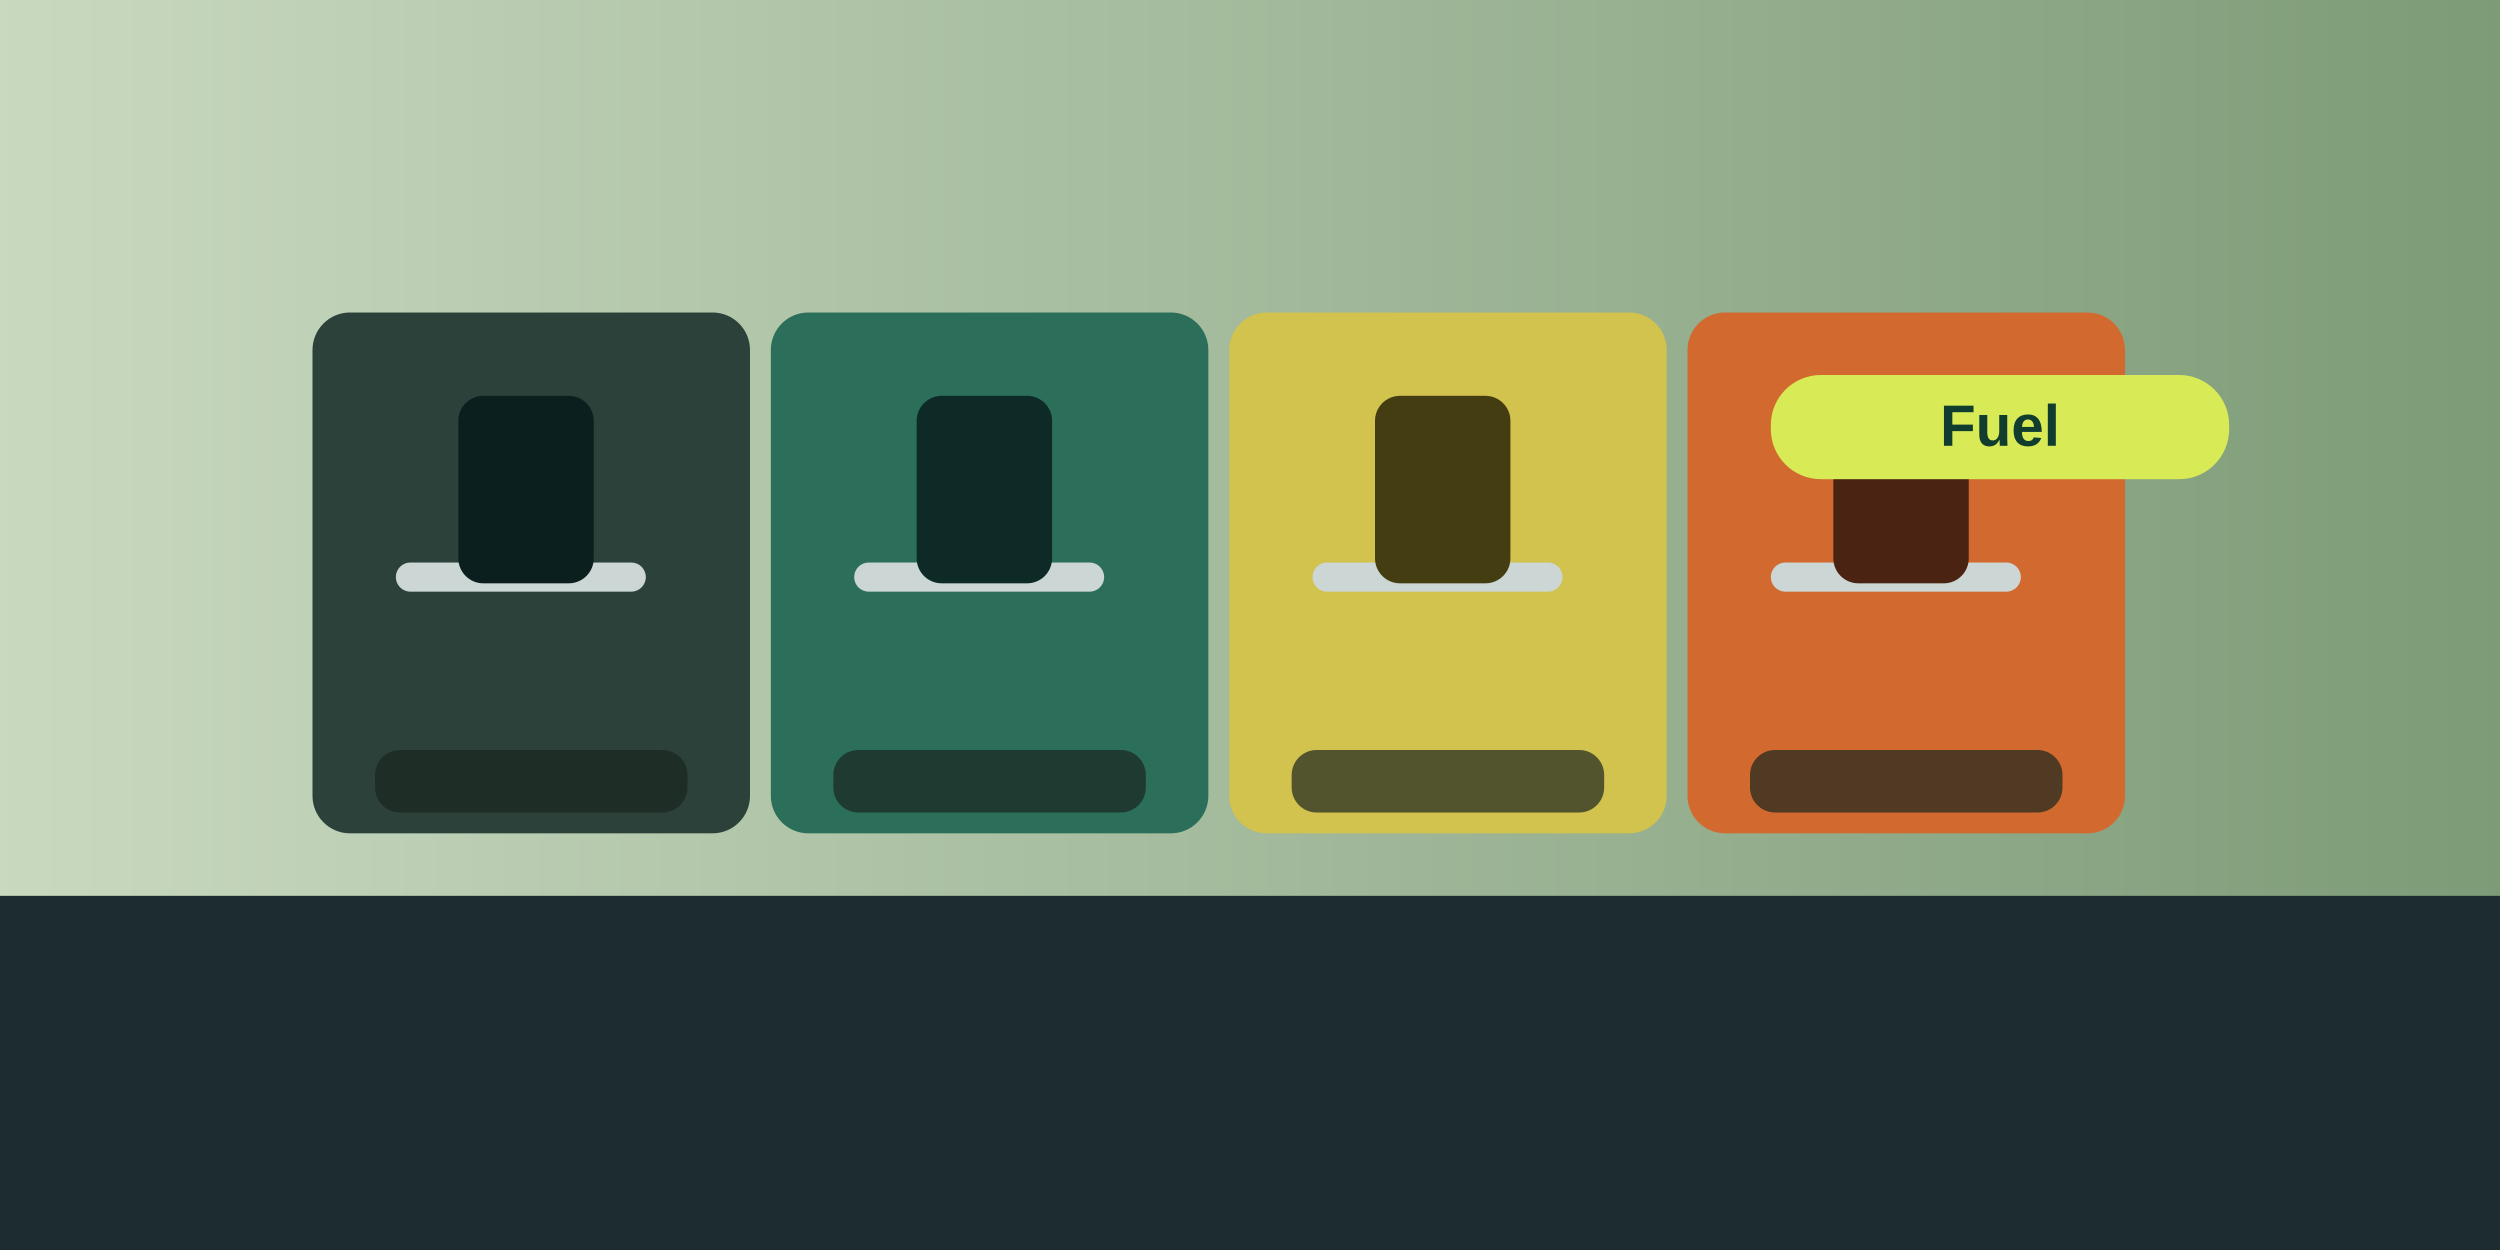
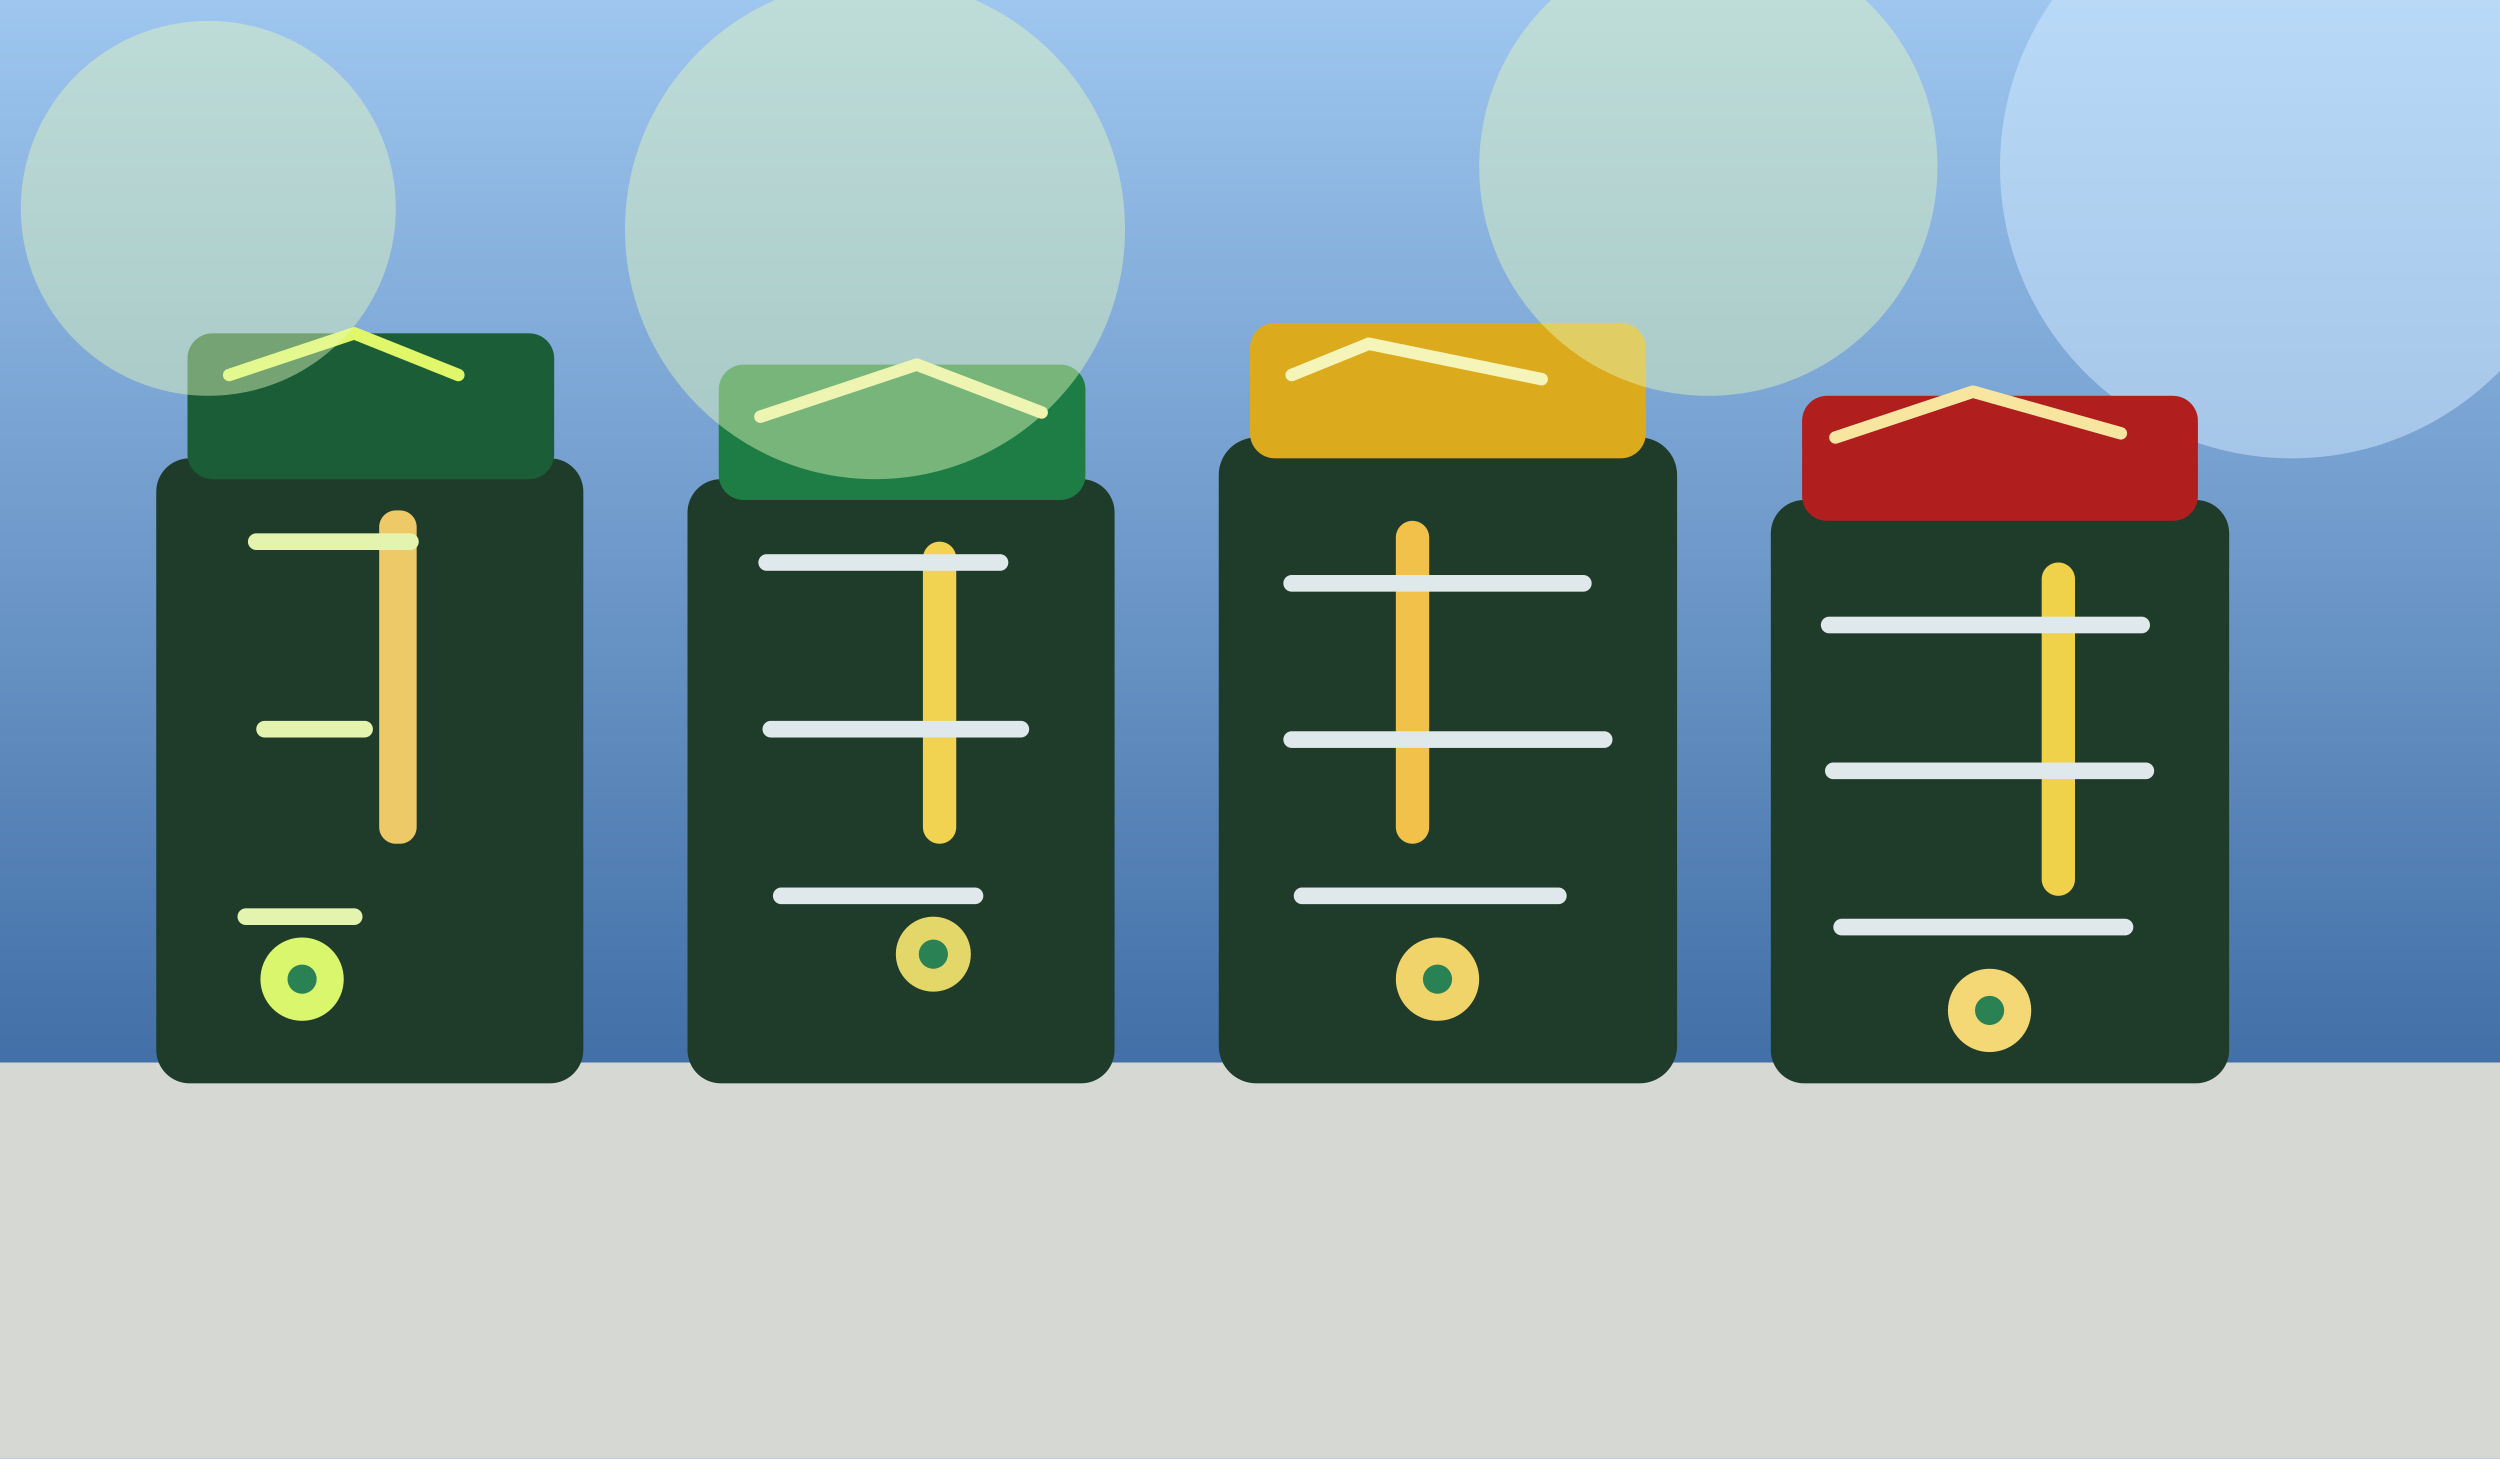
- <svg xmlns="http://www.w3.org/2000/svg" viewBox="0 0 1200 600" role="img" aria-label="Fuel service image">
+ <svg xmlns="http://www.w3.org/2000/svg" viewBox="0 0 1200 700" role="img" aria-labelledby="title desc">
  <defs>
-     <linearGradient id="fuelBg" x1="0" x2="1">
-       <stop offset="0%" stop-color="#c9d9c0" />
-       <stop offset="100%" stop-color="#7d9b77" />
+     <linearGradient id="backSky" x1="0" x2="0" y1="0" y2="1">
+       <stop offset="0%" stop-color="#9ec6ef" />
+       <stop offset="100%" stop-color="#1f4f8c" />
    </linearGradient>
  </defs>
-   <rect width="1200" height="600" fill="url(#fuelBg)" />
-   <rect y="430" width="1200" height="170" fill="#1d2d2f" />
-   <g transform="translate(150 150)">
-     <rect x="0" y="0" width="210" height="250" rx="18" fill="#2c4139" />
-     <rect x="220" y="0" width="210" height="250" rx="18" fill="#2b6e59" />
-     <rect x="440" y="0" width="210" height="250" rx="18" fill="#d2c24e" />
-     <rect x="660" y="0" width="210" height="250" rx="18" fill="#d26a2f" />
-     <g fill="#ccd7d5">
-       <rect x="40" y="120" width="120" height="14" rx="7" />
-       <rect x="260" y="120" width="120" height="14" rx="7" />
-       <rect x="480" y="120" width="120" height="14" rx="7" />
-       <rect x="700" y="120" width="120" height="14" rx="7" />
-     </g>
-     <g>
-       <rect x="70" y="40" width="65" height="90" rx="12" fill="#0c1f1f" />
-       <rect x="290" y="40" width="65" height="90" rx="12" fill="#0e2a26" />
-       <rect x="510" y="40" width="65" height="90" rx="12" fill="#453d12" />
-       <rect x="730" y="40" width="65" height="90" rx="12" fill="#4a2313" />
-     </g>
-     <g fill="#1a251f" opacity="0.7">
-       <rect x="30" y="210" width="150" height="30" rx="12" />
-       <rect x="250" y="210" width="150" height="30" rx="12" />
-       <rect x="470" y="210" width="150" height="30" rx="12" />
-       <rect x="690" y="210" width="150" height="30" rx="12" />
-     </g>
+   <rect width="1200" height="700" fill="url(#backSky)" />
+   <g opacity="0.5">
+     <circle cx="1100" cy="80" r="140" fill="#d3ebff" />
+   </g>
+   <rect y="510" width="1200" height="190" fill="#d6d8d4" />
+   <g>
+     <rect x="75" y="220" width="205" height="300" rx="16" fill="#1f3b29" />
+     <rect x="90" y="160" width="176" height="70" rx="12" fill="#1a5d37" />
+     <path d="M110 180 L170 160 L220 180" stroke="#e1f76a" stroke-width="6" fill="none" stroke-linecap="round" stroke-linejoin="round" />
+     <rect x="182" y="245" width="18" height="160" rx="8" fill="#edc967" />
+     <path d="M123 260 L197 260" stroke="#e4f3ae" stroke-width="8" stroke-linecap="round" />
+     <path d="M127 350 L175 350" stroke="#e4f3ae" stroke-width="8" stroke-linecap="round" />
+     <path d="M118 440 L170 440" stroke="#e4f3ae" stroke-width="8" stroke-linecap="round" />
+     <circle cx="145" cy="470" r="20" fill="#d9f66c" />
+     <circle cx="145" cy="470" r="7" fill="#2a8254" />
  </g>
  <g>
-     <rect x="850" y="180" width="220" height="50" rx="24" fill="#d8eb56" />
-     <text x="960" y="214" font-size="28" text-anchor="middle" font-family="Arial, Helvetica, sans-serif" font-weight="700" fill="#113d2f">Fuel</text>
+     <rect x="330" y="230" width="205" height="290" rx="16" fill="#1f3b29" />
+     <rect x="345" y="175" width="176" height="65" rx="12" fill="#1d7d44" />
+     <path d="M365 200 L440 175 L500 198" stroke="#f5f2aa" stroke-width="6" fill="none" stroke-linecap="round" stroke-linejoin="round" />
+     <rect x="443" y="260" width="16" height="145" rx="8" fill="#f1d251" />
+     <path d="M368 270 L480 270" stroke="#dfe8ea" stroke-width="8" stroke-linecap="round" />
+     <path d="M370 350 L490 350" stroke="#dfe8ea" stroke-width="8" stroke-linecap="round" />
+     <path d="M375 430 L468 430" stroke="#dfe8ea" stroke-width="8" stroke-linecap="round" />
+     <circle cx="448" cy="458" r="18" fill="#e4d76a" />
+     <circle cx="448" cy="458" r="7" fill="#2a8254" />
+   </g>
+   <g>
+     <rect x="585" y="210" width="220" height="310" rx="18" fill="#1f3b29" />
+     <rect x="600" y="155" width="190" height="65" rx="12" fill="#dcab1d" />
+     <path d="M620 180 L657 165 L740 182" stroke="#f5f5ba" stroke-width="6" fill="none" stroke-linecap="round" stroke-linejoin="round" />
+     <rect x="670" y="250" width="16" height="155" rx="8" fill="#f2c149" />
+     <path d="M620 280 L760 280" stroke="#dfe8ea" stroke-width="8" stroke-linecap="round" />
+     <path d="M620 355 L770 355" stroke="#dfe8ea" stroke-width="8" stroke-linecap="round" />
+     <path d="M625 430 L748 430" stroke="#dfe8ea" stroke-width="8" stroke-linecap="round" />
+     <circle cx="690" cy="470" r="20" fill="#f0d46a" />
+     <circle cx="690" cy="470" r="7" fill="#2a8254" />
+   </g>
+   <g>
+     <rect x="850" y="240" width="220" height="280" rx="16" fill="#1f3b29" />
+     <rect x="865" y="190" width="190" height="60" rx="12" fill="#b11e1e" />
+     <path d="M881 210 L947 188 L1018 208" stroke="#f8e5a0" stroke-width="6" fill="none" stroke-linecap="round" stroke-linejoin="round" />
+     <rect x="980" y="270" width="16" height="160" rx="8" fill="#f0d14a" />
+     <path d="M878 300 L1028 300" stroke="#dfe8ea" stroke-width="8" stroke-linecap="round" />
+     <path d="M880 370 L1030 370" stroke="#dfe8ea" stroke-width="8" stroke-linecap="round" />
+     <path d="M884 445 L1020 445" stroke="#dfe8ea" stroke-width="8" stroke-linecap="round" />
+     <circle cx="955" cy="485" r="20" fill="#f4d875" />
+     <circle cx="955" cy="485" r="7" fill="#2a8254" />
+   </g>
+   <g fill="#e4f8bd" opacity="0.45">
+     <circle cx="100" cy="100" r="90" />
+     <circle cx="420" cy="110" r="120" />
+     <circle cx="820" cy="80" r="110" />
  </g>
</svg>
